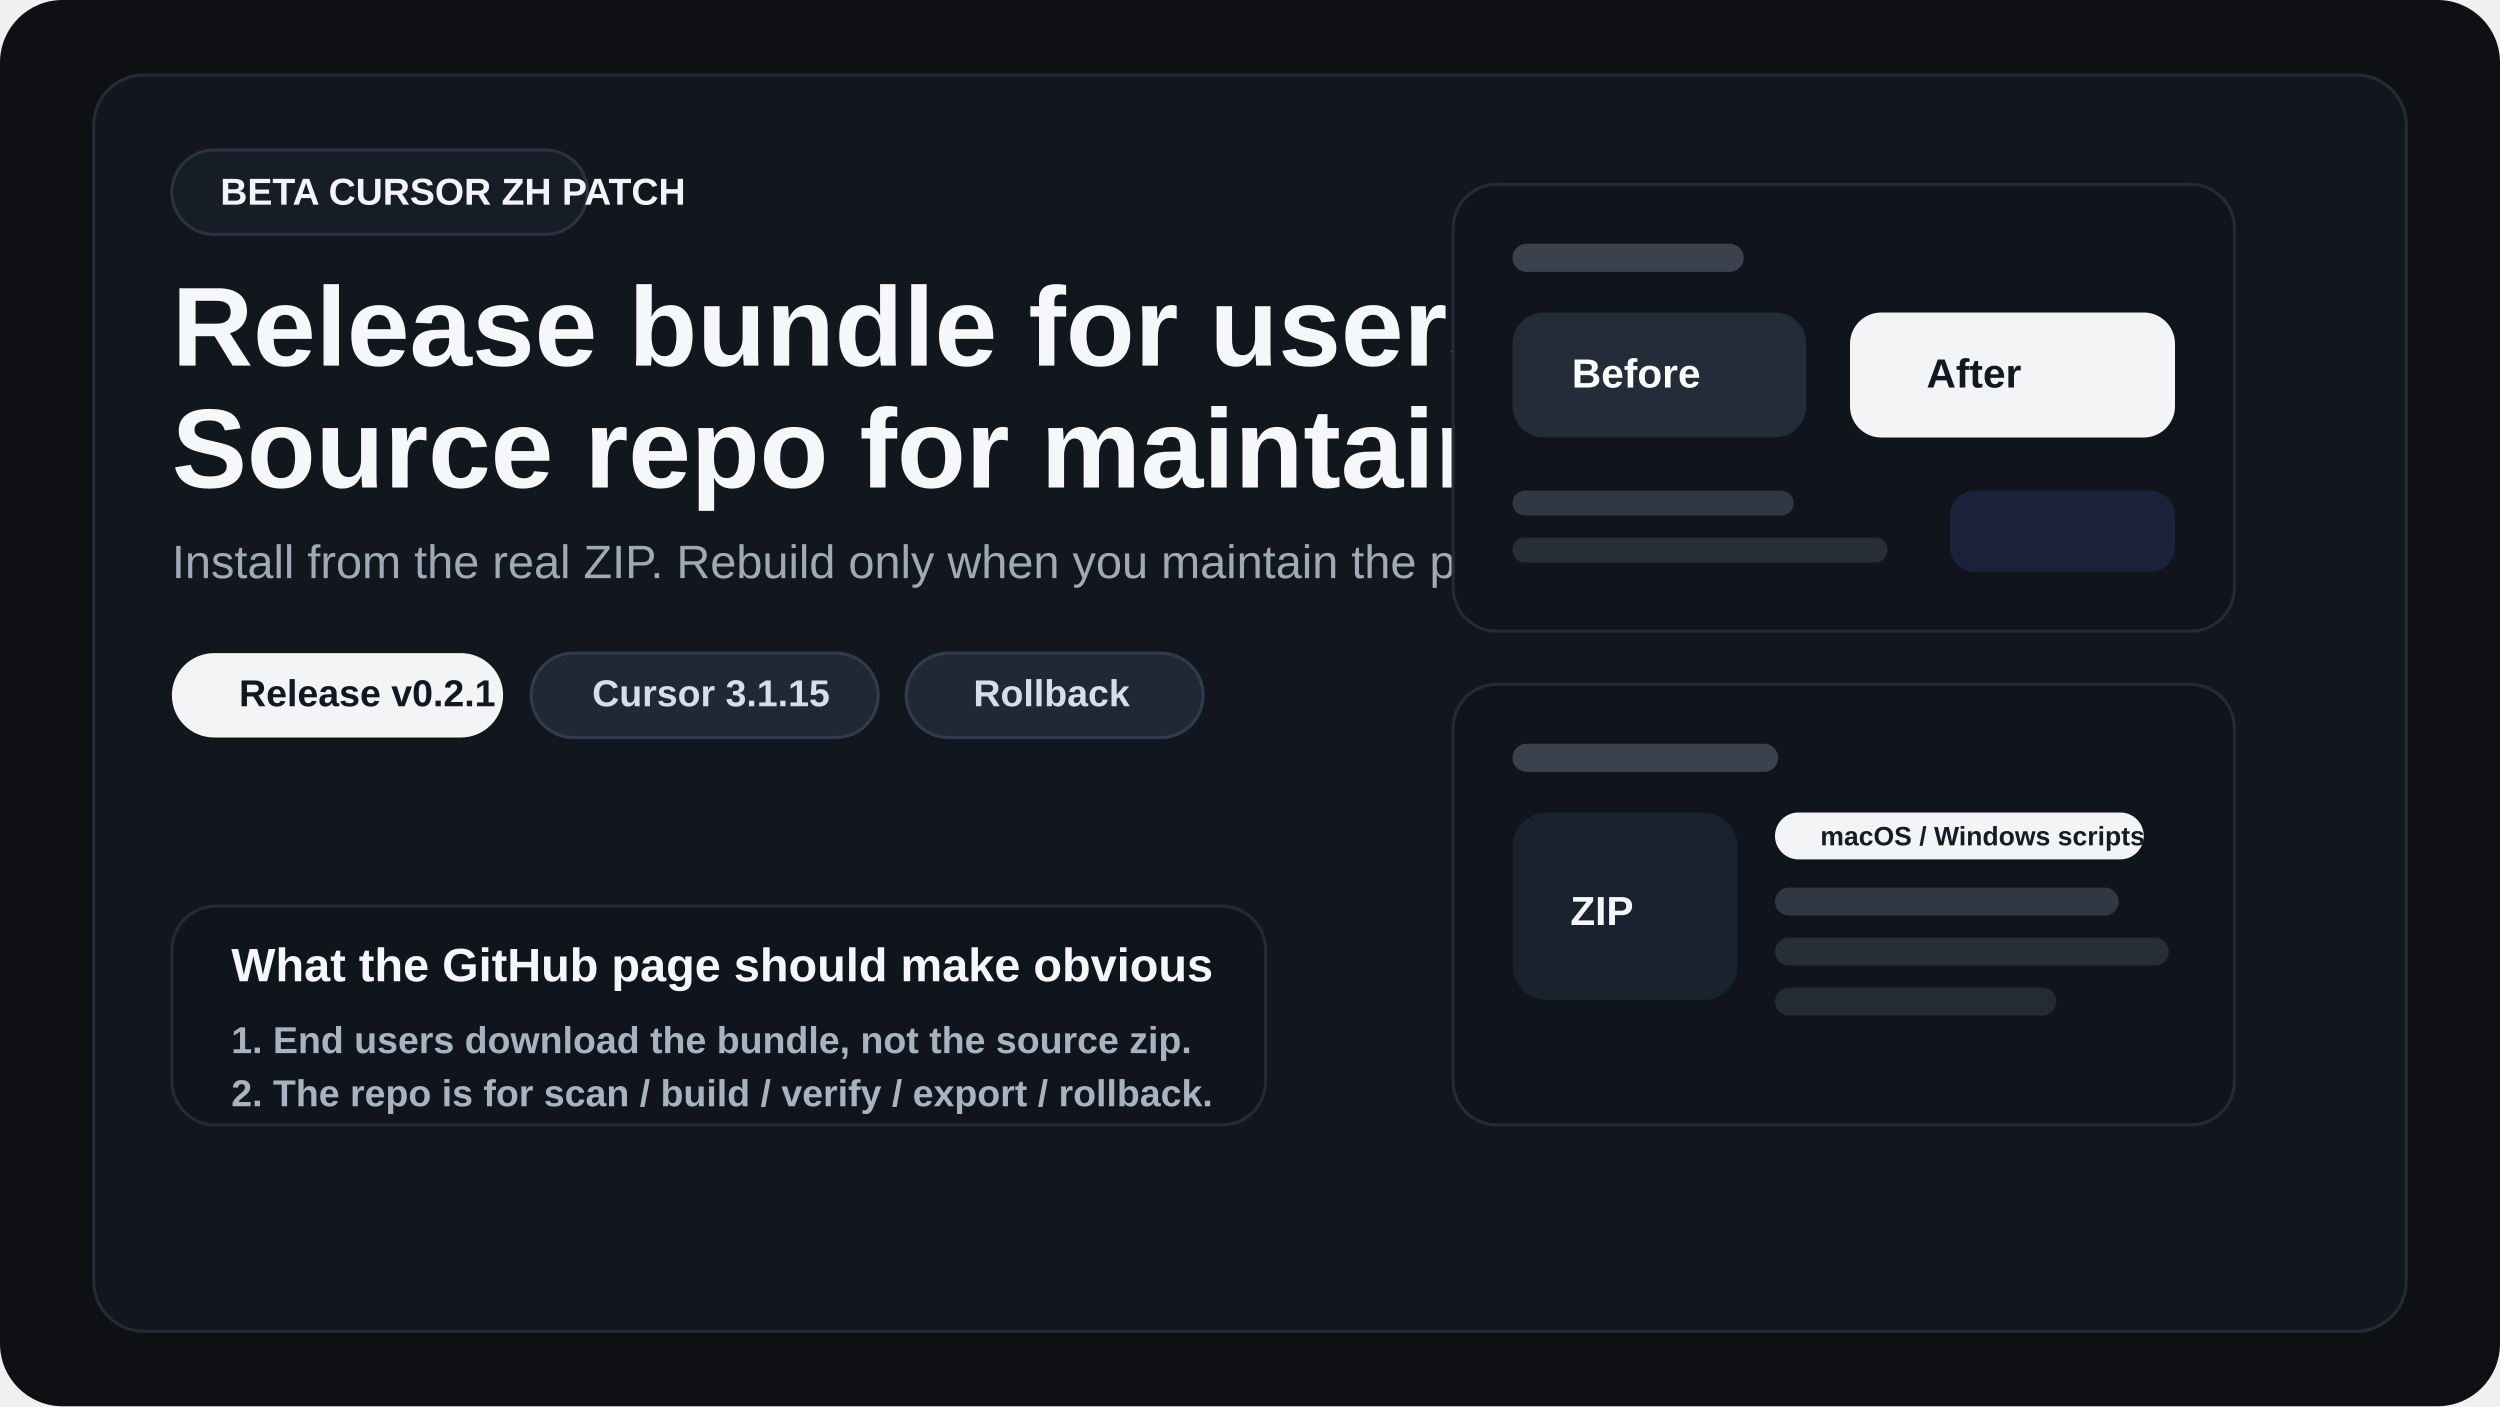
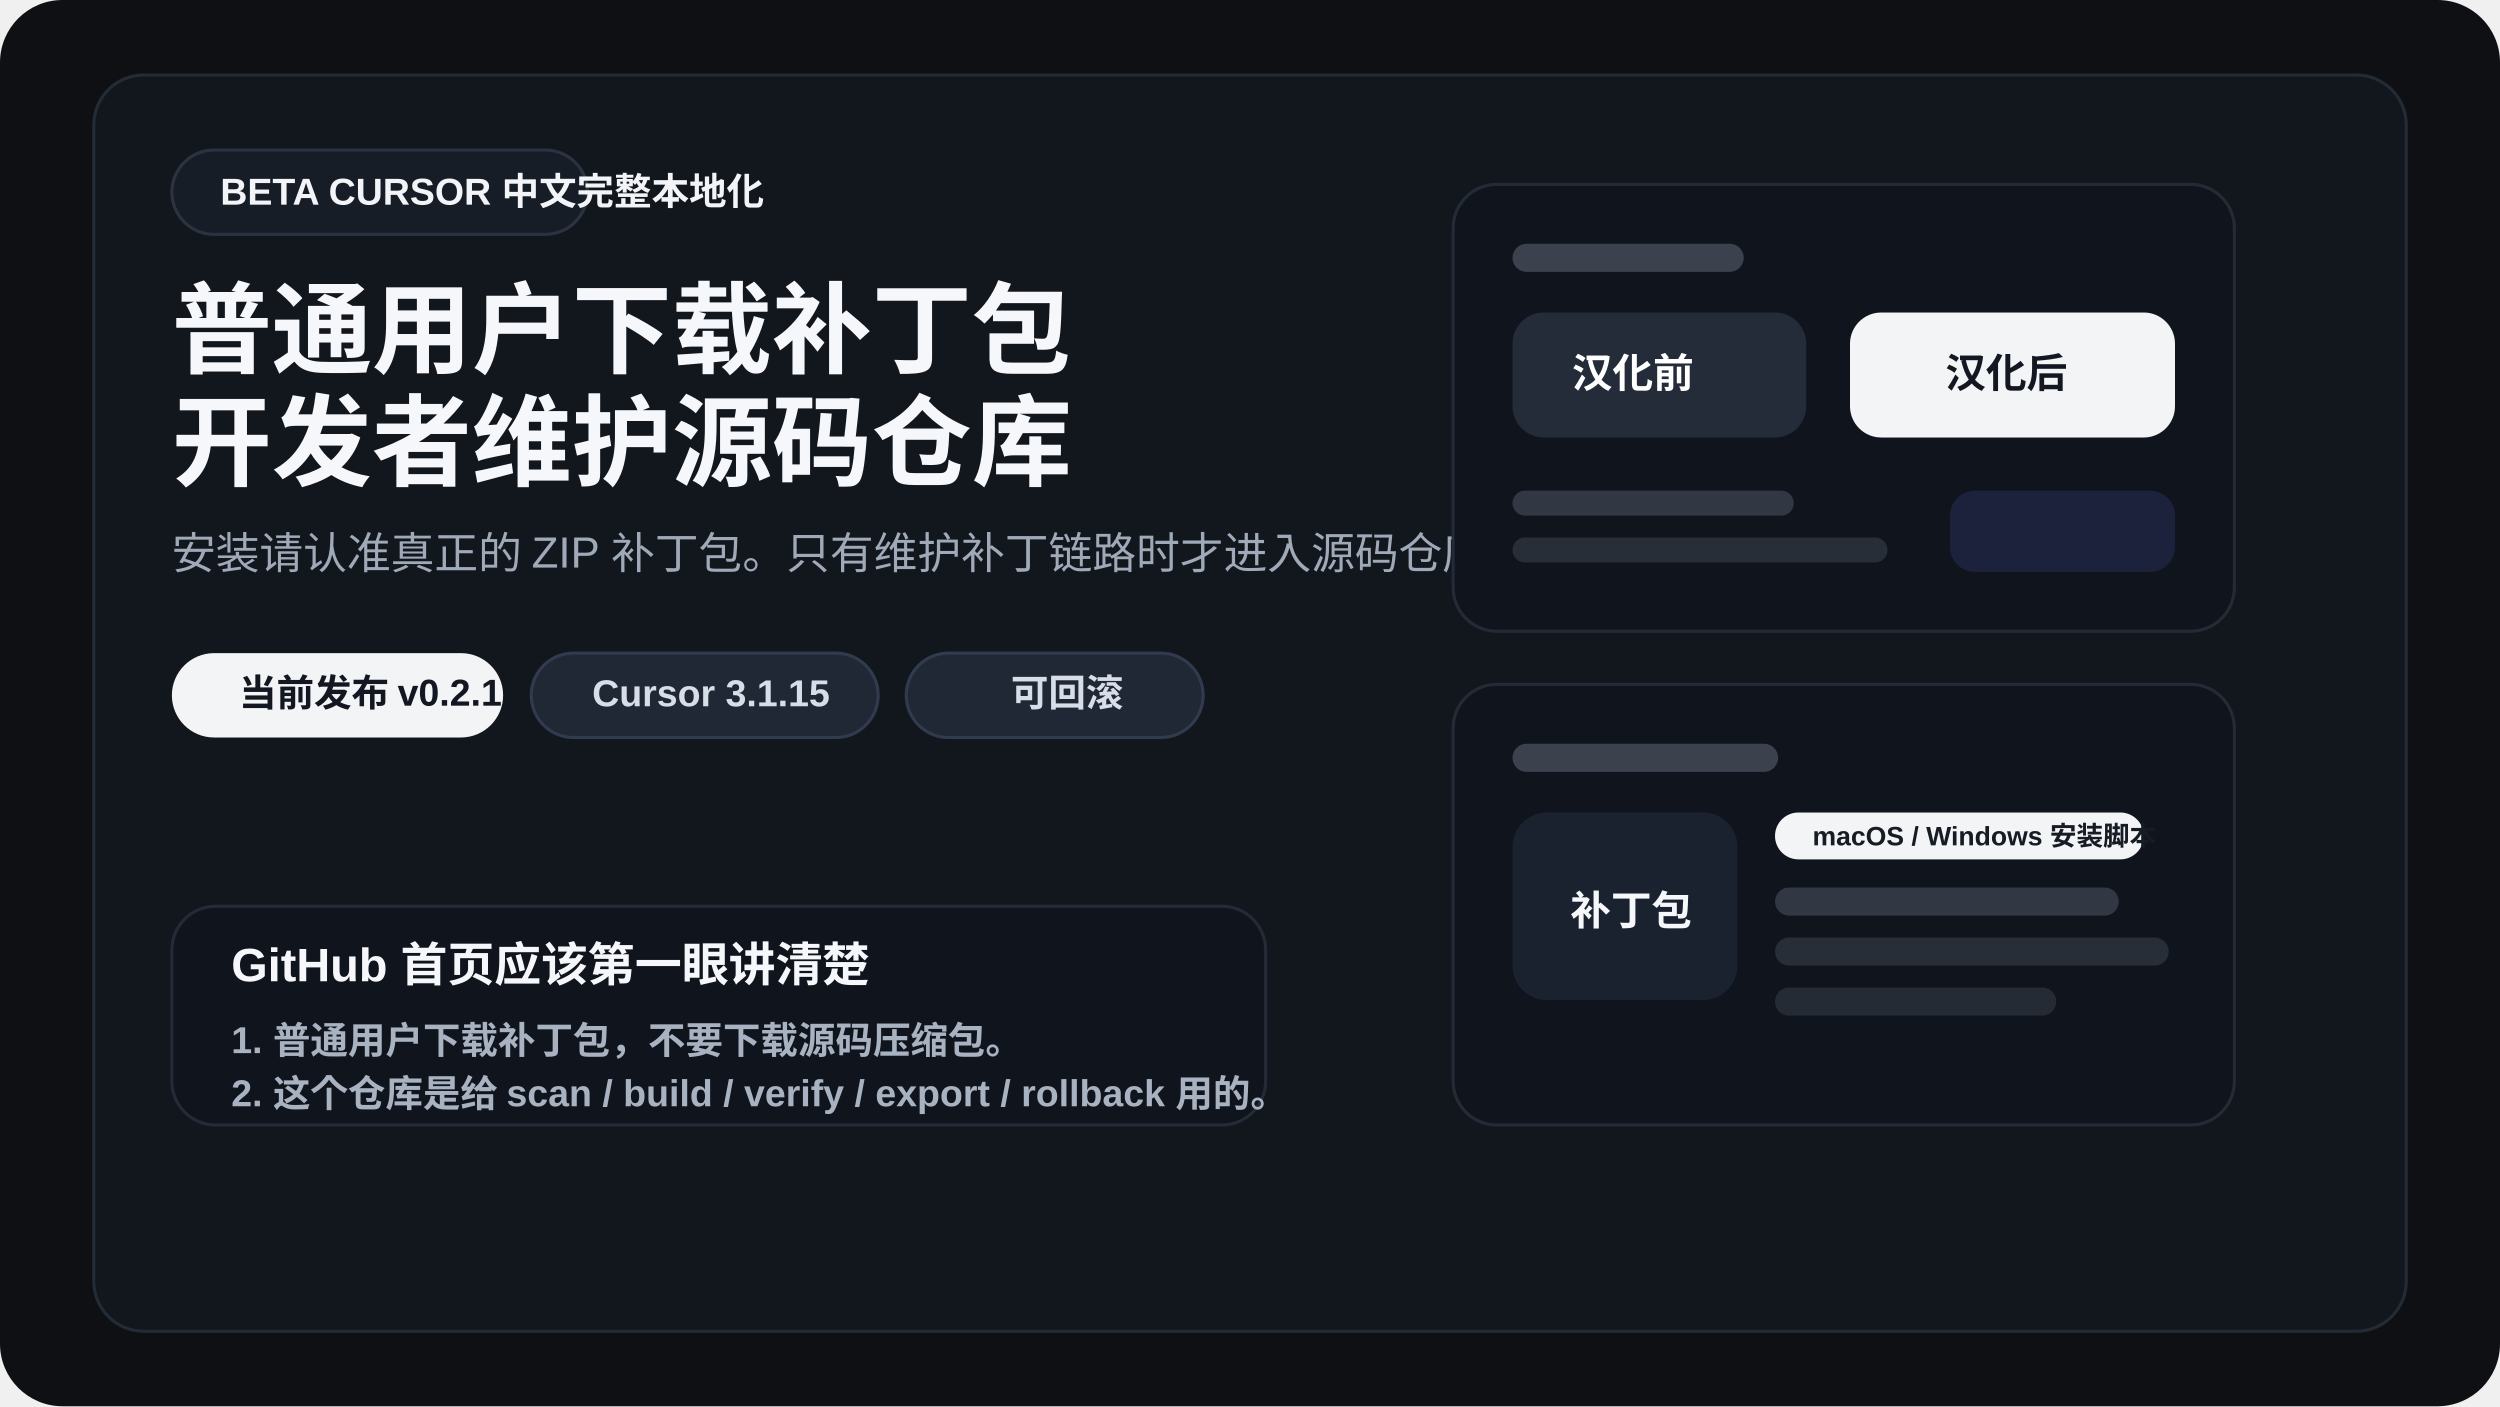
<svg xmlns="http://www.w3.org/2000/svg" width="1600" height="900" viewBox="0 0 1600 900" fill="none">
  <rect width="1600" height="900" rx="40" fill="#0E1014" />
  <rect x="60" y="48" width="1480" height="804" rx="32" fill="#12161D" stroke="#232B37" stroke-width="2" />
  <rect x="110" y="96" width="266" height="54" rx="27" fill="#171D27" stroke="#2B3340" stroke-width="2" />
-   <text x="141" y="131" fill="#F2F4F8" font-family="Arial, Helvetica, sans-serif" font-size="24" font-weight="700">BETA CURSOR ZH PATCH</text>
-   <text x="110" y="234" fill="#F5F7FA" font-family="Arial, Helvetica, sans-serif" font-size="72" font-weight="800">Release bundle for users.</text>
-   <text x="110" y="312" fill="#F5F7FA" font-family="Arial, Helvetica, sans-serif" font-size="72" font-weight="800">Source repo for maintainers.</text>
-   <text x="110" y="370" fill="#9FA9B8" font-family="Arial, Helvetica, sans-serif" font-size="30" font-weight="500">Install from the real ZIP. Rebuild only when you maintain the patch chain.</text>
+   <text x="141" y="131" fill="#F2F4F8" font-family="Arial, Helvetica, sans-serif" font-size="24" font-weight="700">BETA CURSOR 中文完整本地化</text>
+   <text x="110" y="234" fill="#F5F7FA" font-family="Arial, Helvetica, sans-serif" font-size="64" font-weight="800">普通用户下载补丁包</text>
+   <text x="110" y="306" fill="#F5F7FA" font-family="Arial, Helvetica, sans-serif" font-size="64" font-weight="800">开发者维护源码仓库</text>
+   <text x="110" y="364" fill="#9FA9B8" font-family="Arial, Helvetica, sans-serif" font-size="28" font-weight="500">安装请认准真正的 ZIP 补丁包。只有维护补丁链路时才进入源码仓库。</text>
  <rect x="110" y="418" width="212" height="54" rx="27" fill="#F3F4F6" />
-   <text x="153" y="452" fill="#131722" font-family="Arial, Helvetica, sans-serif" font-size="24" font-weight="700">Release v0.2.1</text>
+   <text x="153" y="452" fill="#131722" font-family="Arial, Helvetica, sans-serif" font-size="24" font-weight="700">当前发布 v0.2.1</text>
  <rect x="340" y="418" width="222" height="54" rx="27" fill="#202735" stroke="#313B4E" stroke-width="2" />
  <text x="379" y="452" fill="#D8DEE8" font-family="Arial, Helvetica, sans-serif" font-size="24" font-weight="700">Cursor 3.1.15</text>
  <rect x="580" y="418" width="190" height="54" rx="27" fill="#202735" stroke="#313B4E" stroke-width="2" />
-   <text x="623" y="452" fill="#D8DEE8" font-family="Arial, Helvetica, sans-serif" font-size="24" font-weight="700">Rollback</text>
+   <text x="647" y="452" fill="#D8DEE8" font-family="Arial, Helvetica, sans-serif" font-size="24" font-weight="700">可回滚</text>
  <rect x="110" y="580" width="700" height="140" rx="28" fill="#0F141D" stroke="#232B37" stroke-width="2" />
-   <text x="148" y="628" fill="#F5F7FA" font-family="Arial, Helvetica, sans-serif" font-size="30" font-weight="800">What the GitHub page should make obvious</text>
-   <text x="148" y="674" fill="#A8B2C1" font-family="Arial, Helvetica, sans-serif" font-size="24" font-weight="600">1. End users download the bundle, not the source zip.</text>
-   <text x="148" y="708" fill="#A8B2C1" font-family="Arial, Helvetica, sans-serif" font-size="24" font-weight="600">2. The repo is for scan / build / verify / export / rollback.</text>
+   <text x="148" y="628" fill="#F5F7FA" font-family="Arial, Helvetica, sans-serif" font-size="30" font-weight="800">GitHub 首页应该第一眼讲清楚</text>
+   <text x="148" y="674" fill="#A8B2C1" font-family="Arial, Helvetica, sans-serif" font-size="24" font-weight="600">1. 普通用户下载补丁包，不要下载源码压缩包。</text>
+   <text x="148" y="708" fill="#A8B2C1" font-family="Arial, Helvetica, sans-serif" font-size="24" font-weight="600">2. 这个仓库是给 scan / build / verify / export / rollback 用的。</text>
  <rect x="930" y="118" width="500" height="286" rx="28" fill="#0F141D" stroke="#232B37" stroke-width="2" />
  <rect x="968" y="156" width="148" height="18" rx="9" fill="#ADB9C8" fill-opacity="0.28" />
  <rect x="968" y="200" width="188" height="80" rx="20" fill="#232C38" />
-   <text x="1006" y="248" fill="#FFFFFF" font-family="Arial, Helvetica, sans-serif" font-size="26" font-weight="800">Before</text>
+   <text x="1006" y="248" fill="#FFFFFF" font-family="Arial, Helvetica, sans-serif" font-size="26" font-weight="800">汉化前</text>
  <rect x="1184" y="200" width="208" height="80" rx="20" fill="#F3F4F6" />
-   <text x="1233" y="248" fill="#131722" font-family="Arial, Helvetica, sans-serif" font-size="26" font-weight="800">After</text>
+   <text x="1245" y="248" fill="#131722" font-family="Arial, Helvetica, sans-serif" font-size="26" font-weight="800">汉化后</text>
  <rect x="968" y="314" width="180" height="16" rx="8" fill="#ADB9C8" fill-opacity="0.22" />
  <rect x="968" y="344" width="240" height="16" rx="8" fill="#ADB9C8" fill-opacity="0.16" />
  <rect x="1248" y="314" width="144" height="52" rx="16" fill="#6C7CFF" fill-opacity="0.14" />
  <rect x="930" y="438" width="500" height="282" rx="28" fill="#0F141D" stroke="#232B37" stroke-width="2" />
  <rect x="968" y="476" width="170" height="18" rx="9" fill="#ADB9C8" fill-opacity="0.28" />
  <rect x="968" y="520" width="144" height="120" rx="22" fill="#1A2230" />
-   <text x="1005" y="592" fill="#F5F7FA" font-family="Arial, Helvetica, sans-serif" font-size="26" font-weight="800">ZIP</text>
+   <text x="1005" y="592" fill="#F5F7FA" font-family="Arial, Helvetica, sans-serif" font-size="26" font-weight="800">补丁包</text>
  <rect x="1136" y="520" width="236" height="30" rx="15" fill="#F3F4F6" />
-   <text x="1165" y="541" fill="#161B24" font-family="Arial, Helvetica, sans-serif" font-size="17" font-weight="700">macOS / Windows scripts</text>
+   <text x="1160" y="541" fill="#161B24" font-family="Arial, Helvetica, sans-serif" font-size="17" font-weight="700">macOS / Windows 安装脚本</text>
  <rect x="1136" y="568" width="220" height="18" rx="9" fill="#ADB9C8" fill-opacity="0.22" />
  <rect x="1136" y="600" width="252" height="18" rx="9" fill="#ADB9C8" fill-opacity="0.16" />
  <rect x="1136" y="632" width="180" height="18" rx="9" fill="#ADB9C8" fill-opacity="0.14" />
</svg>
